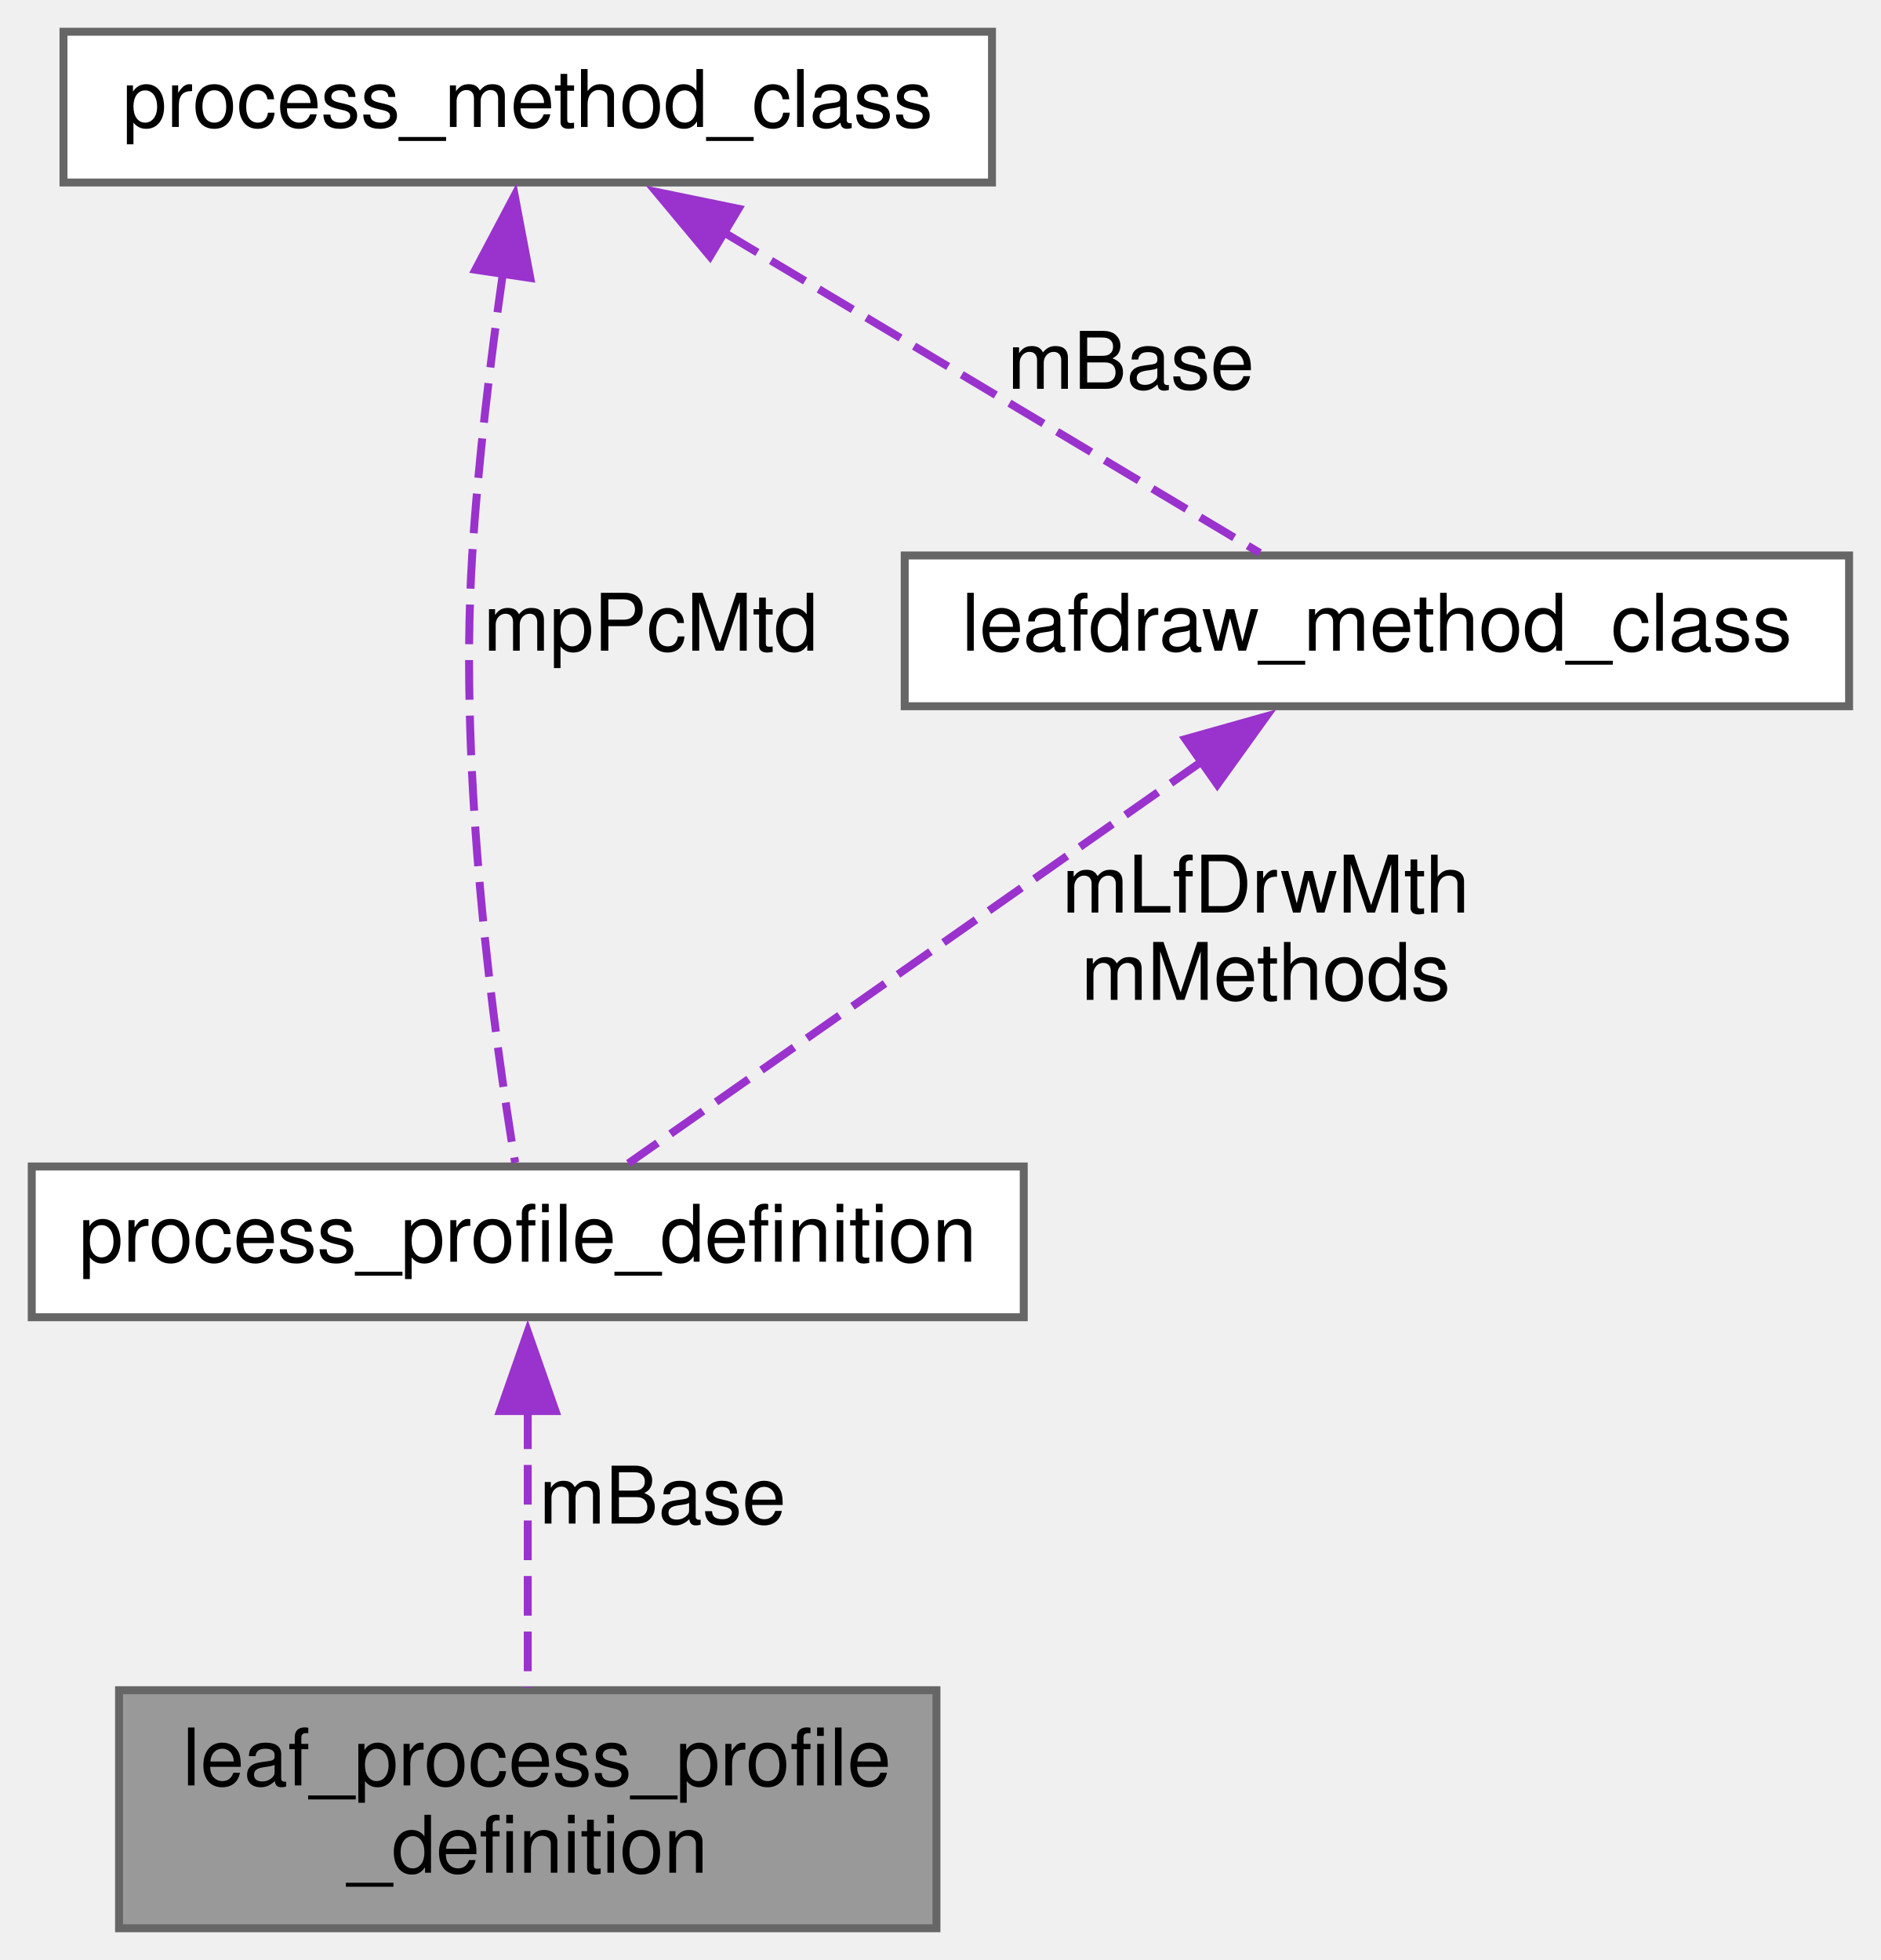
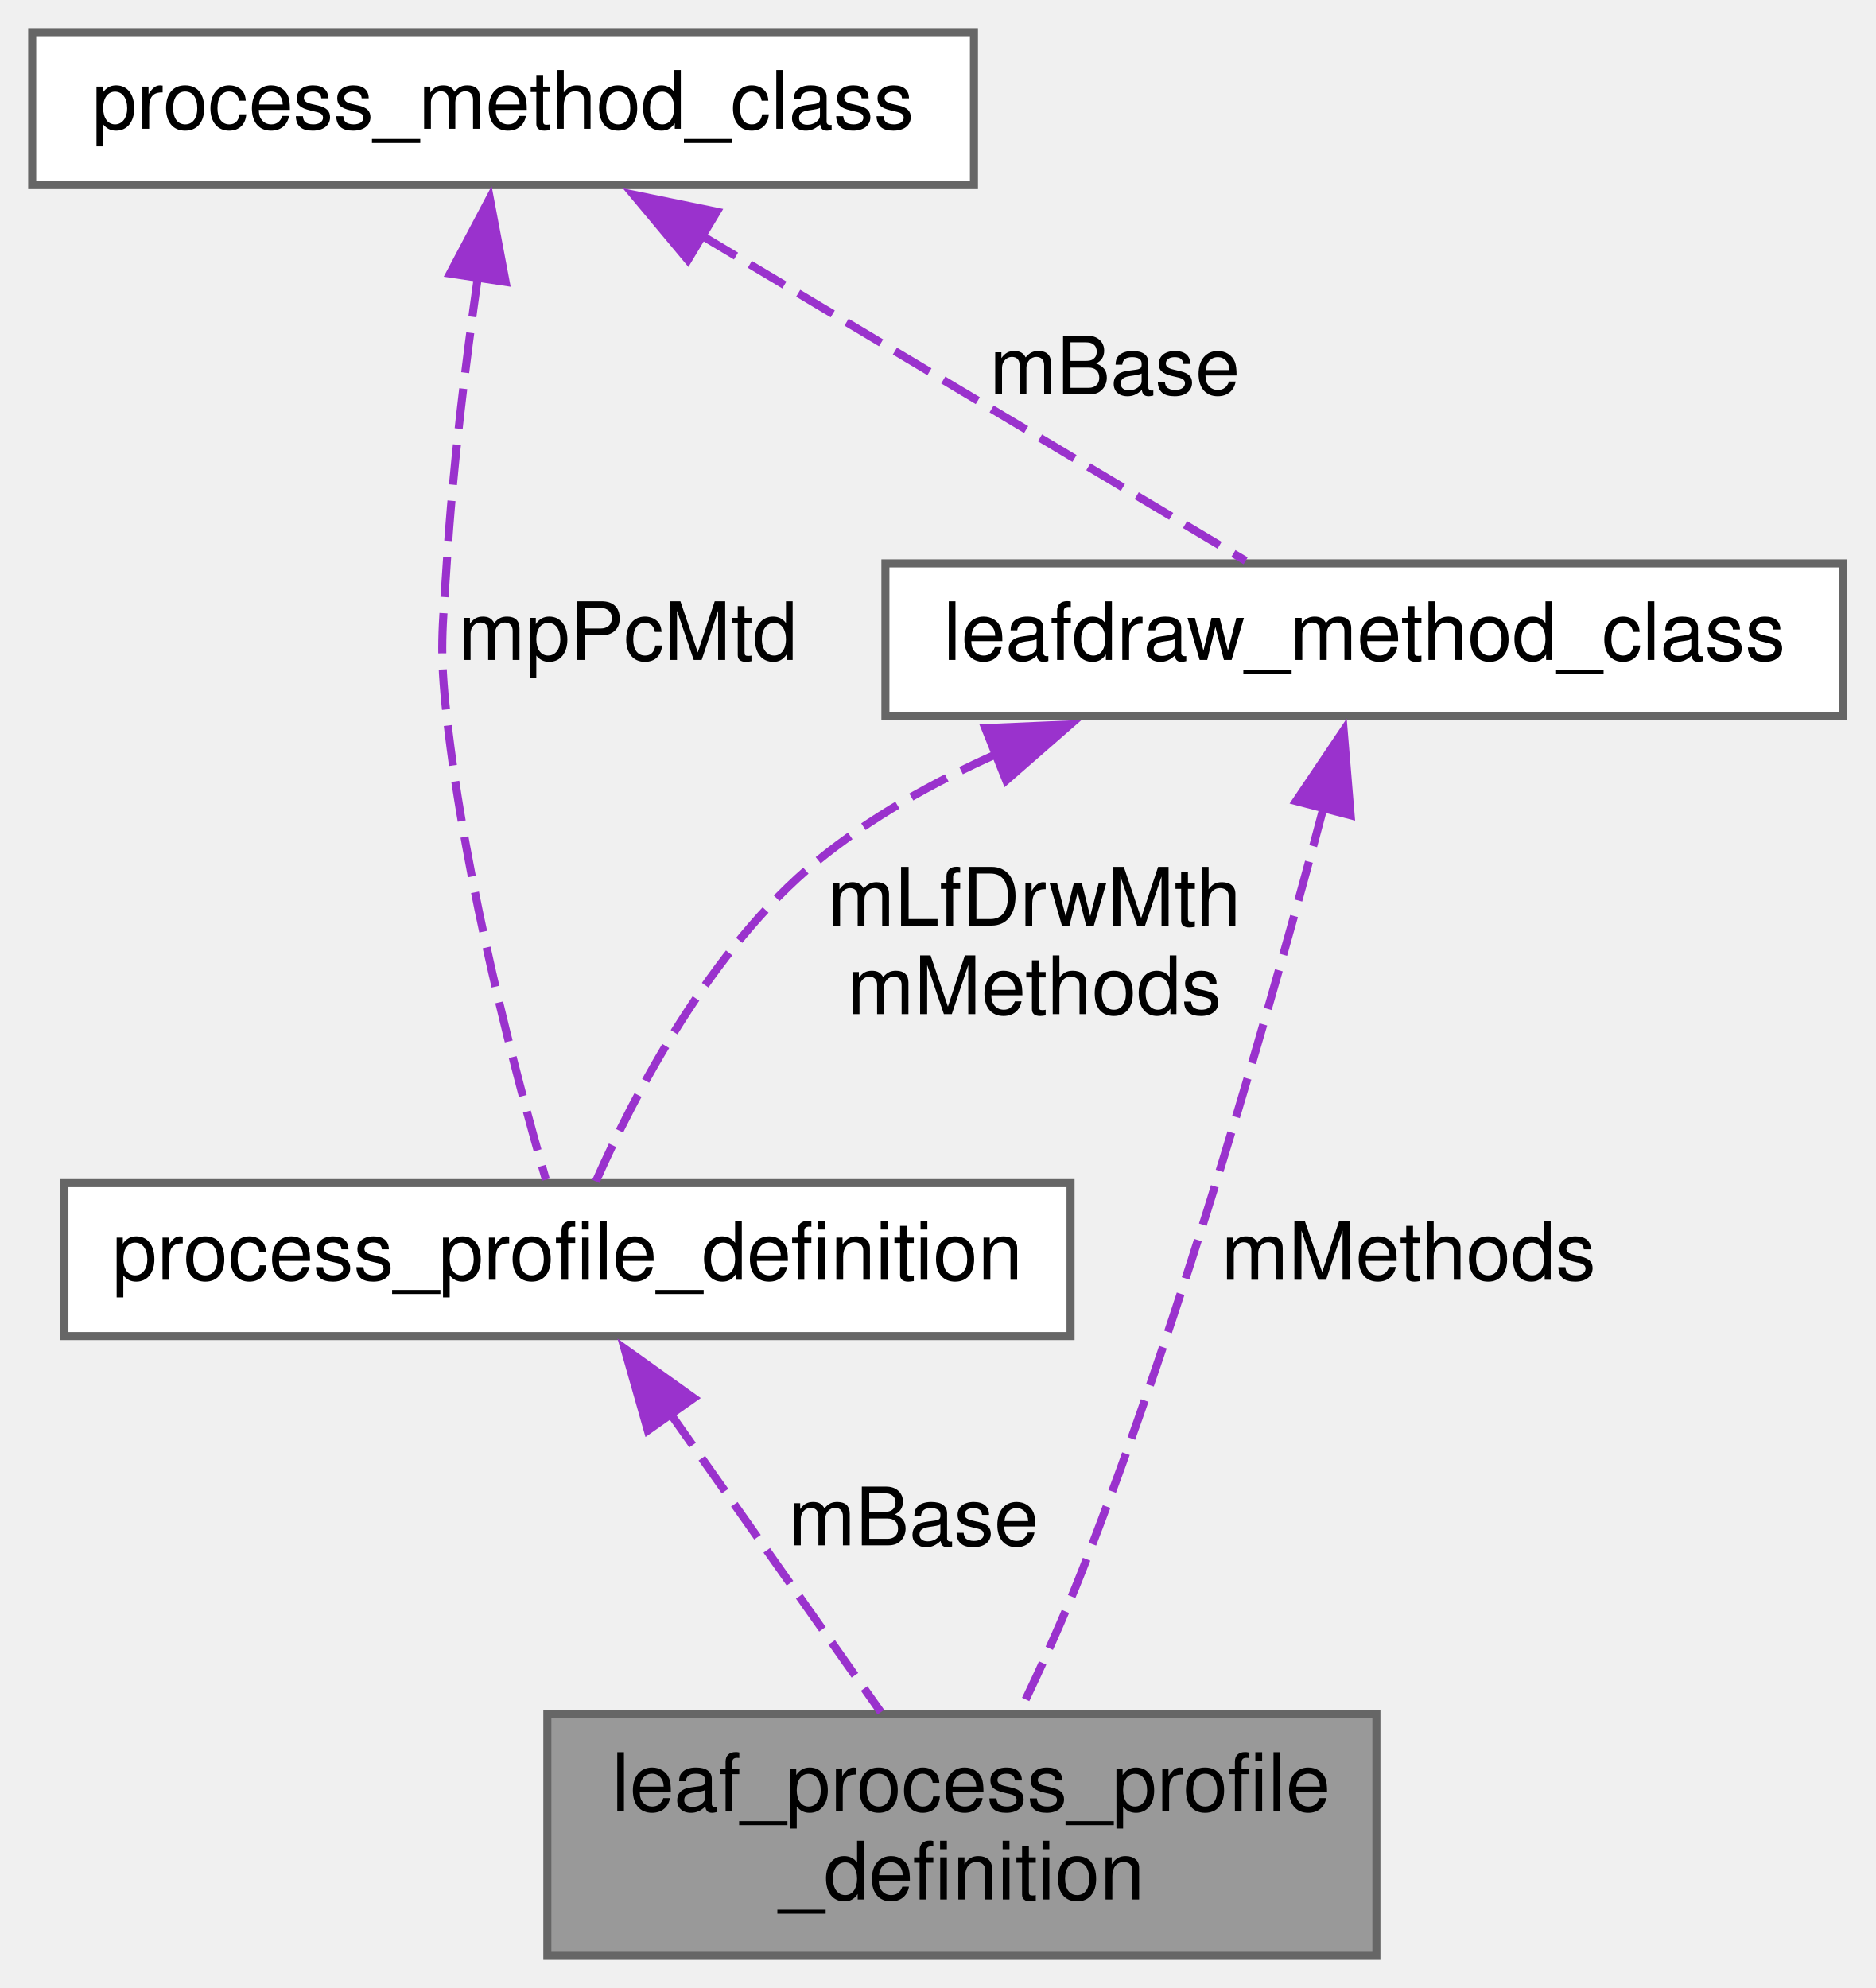
- <svg xmlns="http://www.w3.org/2000/svg" xmlns:xlink="http://www.w3.org/1999/xlink" width="237pt" height="247pt" viewBox="0.00 0.00 237.00 247.00">
+ <svg xmlns="http://www.w3.org/2000/svg" xmlns:xlink="http://www.w3.org/1999/xlink" width="233pt" height="247pt" viewBox="0.00 0.00 233.00 247.00">
  <g id="graph0" class="graph" transform="scale(1 1) rotate(0) translate(4 243)">
    <g id="node1" class="node">
      <g id="a_node1">
        <a xlink:title=" ">
-           <polygon fill="#999999" stroke="#666666" points="114,-30 11,-30 11,0 114,0 114,-30" />
-           <text text-anchor="start" x="19" y="-18" font-family="Helvetica,sans-Serif" font-size="10.00">leaf_process_profile</text>
-           <text text-anchor="middle" x="62.5" y="-7" font-family="Helvetica,sans-Serif" font-size="10.00">_definition</text>
+           <polygon fill="#999999" stroke="#666666" points="167,-30 64,-30 64,0 167,0 167,-30" />
+           <text text-anchor="start" x="72" y="-18" font-family="Helvetica,sans-Serif" font-size="10.00">leaf_process_profile</text>
+           <text text-anchor="middle" x="115.5" y="-7" font-family="Helvetica,sans-Serif" font-size="10.00">_definition</text>
        </a>
      </g>
    </g>
    <g id="node2" class="node">
      <g id="a_node2">
        <a xlink:href="structprocess__profile__definition.html" target="_top" xlink:title=" ">
-           <polygon fill="white" stroke="#666666" points="125,-96 0,-96 0,-77 125,-77 125,-96" />
-           <text text-anchor="middle" x="62.5" y="-84" font-family="Helvetica,sans-Serif" font-size="10.00">process_profile_definition</text>
+           <polygon fill="white" stroke="#666666" points="129,-96 4,-96 4,-77 129,-77 129,-96" />
+           <text text-anchor="middle" x="66.5" y="-84" font-family="Helvetica,sans-Serif" font-size="10.00">process_profile_definition</text>
        </a>
      </g>
    </g>
    <g id="edge1" class="edge">
-       <path fill="none" stroke="#9a32cd" stroke-dasharray="5,2" d="M62.5,-65.39C62.5,-54.15 62.5,-40.41 62.5,-30.27" />
-       <polygon fill="#9a32cd" stroke="#9a32cd" points="59,-65.18 62.5,-75.18 66,-65.18 59,-65.18" />
-       <text text-anchor="middle" x="79.5" y="-51" font-family="Helvetica,sans-Serif" font-size="10.00"> mBase</text>
+       <path fill="none" stroke="#9a32cd" stroke-dasharray="5,2" d="M79.16,-67.54C87.34,-55.94 97.83,-41.06 105.44,-30.27" />
+       <polygon fill="#9a32cd" stroke="#9a32cd" points="76.48,-65.27 73.58,-75.46 82.2,-69.3 76.48,-65.27" />
+       <text text-anchor="middle" x="109.5" y="-51" font-family="Helvetica,sans-Serif" font-size="10.00"> mBase</text>
    </g>
    <g id="node3" class="node">
      <g id="a_node3">
        <a xlink:href="structprocess__method__class.html" target="_top" xlink:title=" ">
-           <polygon fill="white" stroke="#666666" points="121,-239 4,-239 4,-220 121,-220 121,-239" />
-           <text text-anchor="middle" x="62.5" y="-227" font-family="Helvetica,sans-Serif" font-size="10.00">process_method_class</text>
+           <polygon fill="white" stroke="#666666" points="117,-239 0,-239 0,-220 117,-220 117,-239" />
+           <text text-anchor="middle" x="58.5" y="-227" font-family="Helvetica,sans-Serif" font-size="10.00">process_method_class</text>
        </a>
      </g>
    </g>
    <g id="edge2" class="edge">
-       <path fill="none" stroke="#9a32cd" stroke-dasharray="5,2" d="M59.37,-208.59C57.87,-198.04 56.24,-184.85 55.5,-173 53.74,-145.06 58.34,-112.04 60.91,-96.48" />
-       <polygon fill="#9a32cd" stroke="#9a32cd" points="55.9,-209.01 60.85,-218.38 62.82,-207.97 55.9,-209.01" />
-       <text text-anchor="middle" x="78" y="-161" font-family="Helvetica,sans-Serif" font-size="10.00"> mpPcMtd</text>
+       <path fill="none" stroke="#9a32cd" stroke-dasharray="5,2" d="M55.37,-208.59C53.87,-198.04 52.24,-184.85 51.5,-173 50.97,-164.57 50.57,-162.39 51.5,-154 53.83,-133.06 60.17,-109.09 63.82,-96.43" />
+       <polygon fill="#9a32cd" stroke="#9a32cd" points="51.9,-209.01 56.85,-218.38 58.82,-207.97 51.9,-209.01" />
+       <text text-anchor="middle" x="74" y="-161" font-family="Helvetica,sans-Serif" font-size="10.00"> mpPcMtd</text>
    </g>
    <g id="node4" class="node">
      <g id="a_node4">
        <a xlink:href="structleafdraw__method__class.html" target="_top" xlink:title=" ">
-           <polygon fill="white" stroke="#666666" points="229,-173 110,-173 110,-154 229,-154 229,-173" />
-           <text text-anchor="middle" x="169.5" y="-161" font-family="Helvetica,sans-Serif" font-size="10.00">leafdraw_method_class</text>
+           <polygon fill="white" stroke="#666666" points="225,-173 106,-173 106,-154 225,-154 225,-173" />
+           <text text-anchor="middle" x="165.5" y="-161" font-family="Helvetica,sans-Serif" font-size="10.00">leafdraw_method_class</text>
        </a>
      </g>
    </g>
    <g id="edge4" class="edge">
-       <path fill="none" stroke="#9a32cd" stroke-dasharray="5,2" d="M87.15,-213.75C108.05,-201.26 137.32,-183.75 154.75,-173.32" />
-       <polygon fill="#9a32cd" stroke="#9a32cd" points="85.46,-210.69 78.68,-218.82 89.06,-216.69 85.46,-210.69" />
-       <text text-anchor="middle" x="138.5" y="-194" font-family="Helvetica,sans-Serif" font-size="10.00"> mBase</text>
+       <path fill="none" stroke="#9a32cd" stroke-dasharray="5,2" d="M83.15,-213.75C104.05,-201.26 133.32,-183.75 150.75,-173.32" />
+       <polygon fill="#9a32cd" stroke="#9a32cd" points="81.46,-210.69 74.68,-218.82 85.06,-216.69 81.46,-210.69" />
+       <text text-anchor="middle" x="134.5" y="-194" font-family="Helvetica,sans-Serif" font-size="10.00"> mBase</text>
+     </g>
+     <g id="edge5" class="edge">
+       <path fill="none" stroke="#9a32cd" stroke-dasharray="5,2" d="M160.44,-142.7C154.31,-119.62 143.22,-80.5 130.5,-48 128.22,-42.17 125.37,-35.91 122.78,-30.48" />
+       <polygon fill="#9a32cd" stroke="#9a32cd" points="157.02,-143.47 162.93,-152.26 163.8,-141.7 157.02,-143.47" />
+       <text text-anchor="middle" x="171" y="-84" font-family="Helvetica,sans-Serif" font-size="10.00"> mMethods</text>
    </g>
    <g id="edge3" class="edge">
-       <path fill="none" stroke="#9a32cd" stroke-dasharray="5,2" d="M147.64,-147.18C125.82,-131.88 93.03,-108.9 75.18,-96.39" />
-       <polygon fill="#9a32cd" stroke="#9a32cd" points="145.37,-149.86 155.57,-152.73 149.39,-144.13 145.37,-149.86" />
-       <text text-anchor="middle" x="155.5" y="-128" font-family="Helvetica,sans-Serif" font-size="10.00"> mLfDrwMth</text>
-       <text text-anchor="middle" x="155.5" y="-117" font-family="Helvetica,sans-Serif" font-size="10.00">mMethods</text>
+       <path fill="none" stroke="#9a32cd" stroke-dasharray="5,2" d="M119.93,-149.37C111.95,-145.82 104.11,-141.42 97.5,-136 84.21,-125.1 74.78,-106.95 70.03,-96.22" />
+       <polygon fill="#9a32cd" stroke="#9a32cd" points="118.4,-152.53 128.98,-152.99 121,-146.03 118.4,-152.53" />
+       <text text-anchor="middle" x="124.5" y="-128" font-family="Helvetica,sans-Serif" font-size="10.00"> mLfDrwMth</text>
+       <text text-anchor="middle" x="124.5" y="-117" font-family="Helvetica,sans-Serif" font-size="10.00">mMethods</text>
    </g>
  </g>
</svg>
